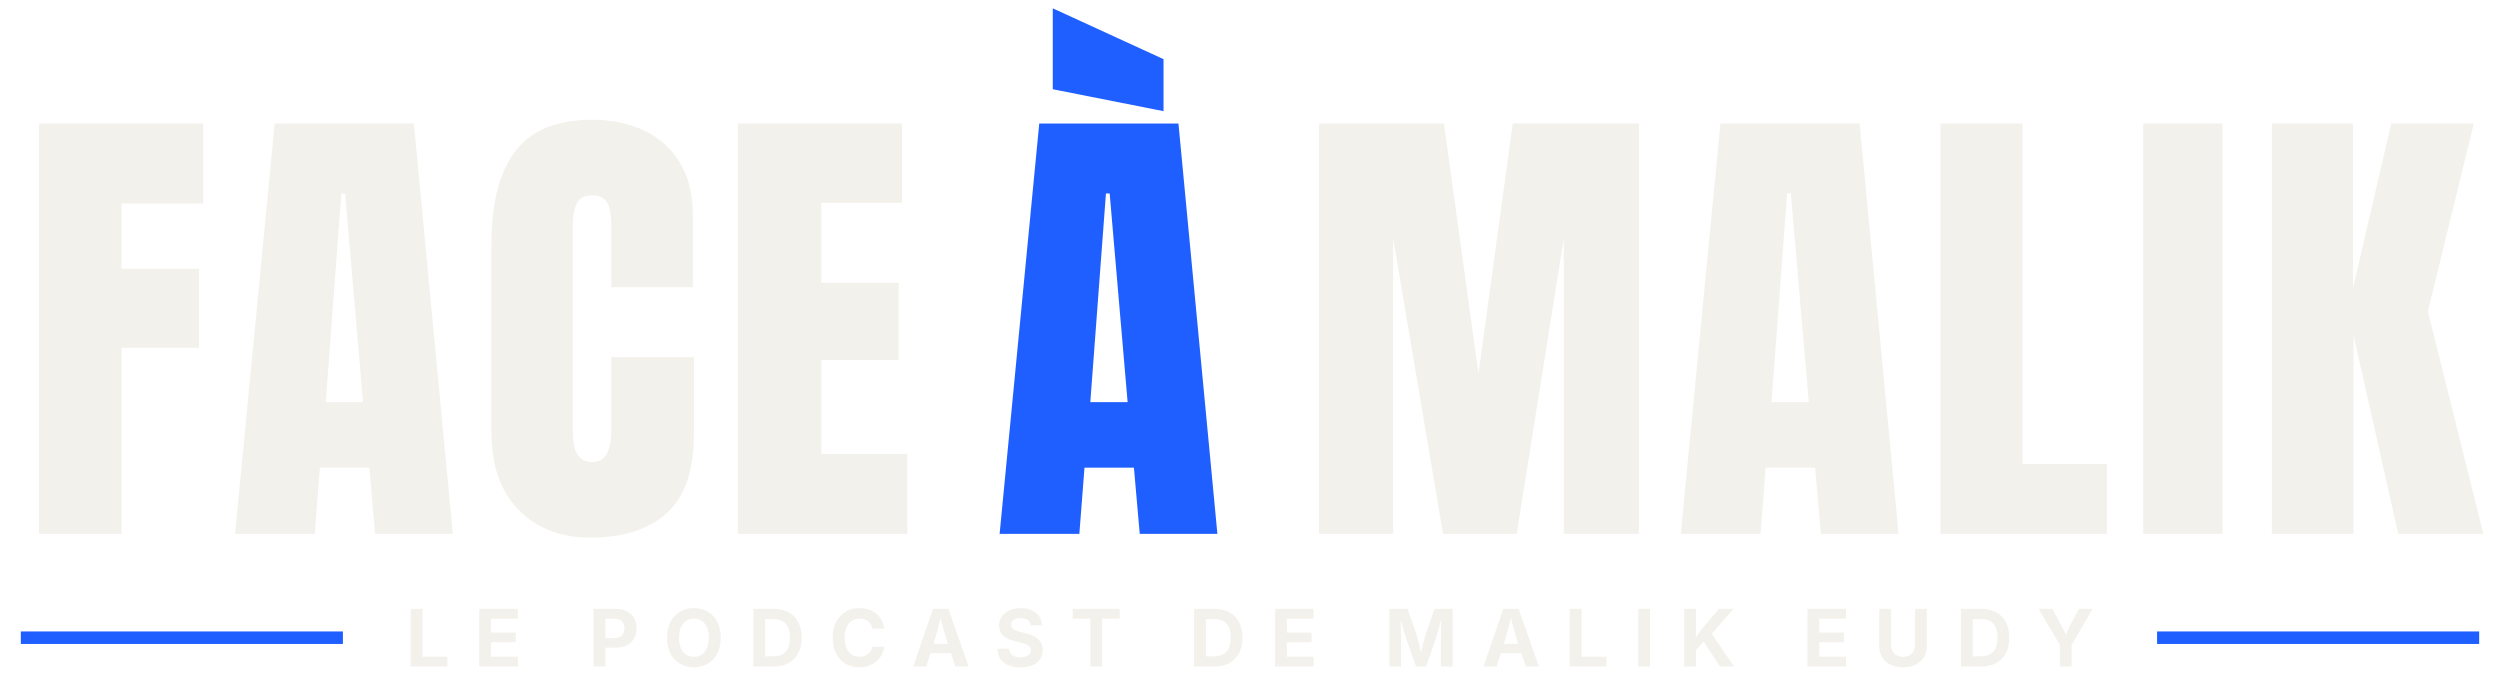
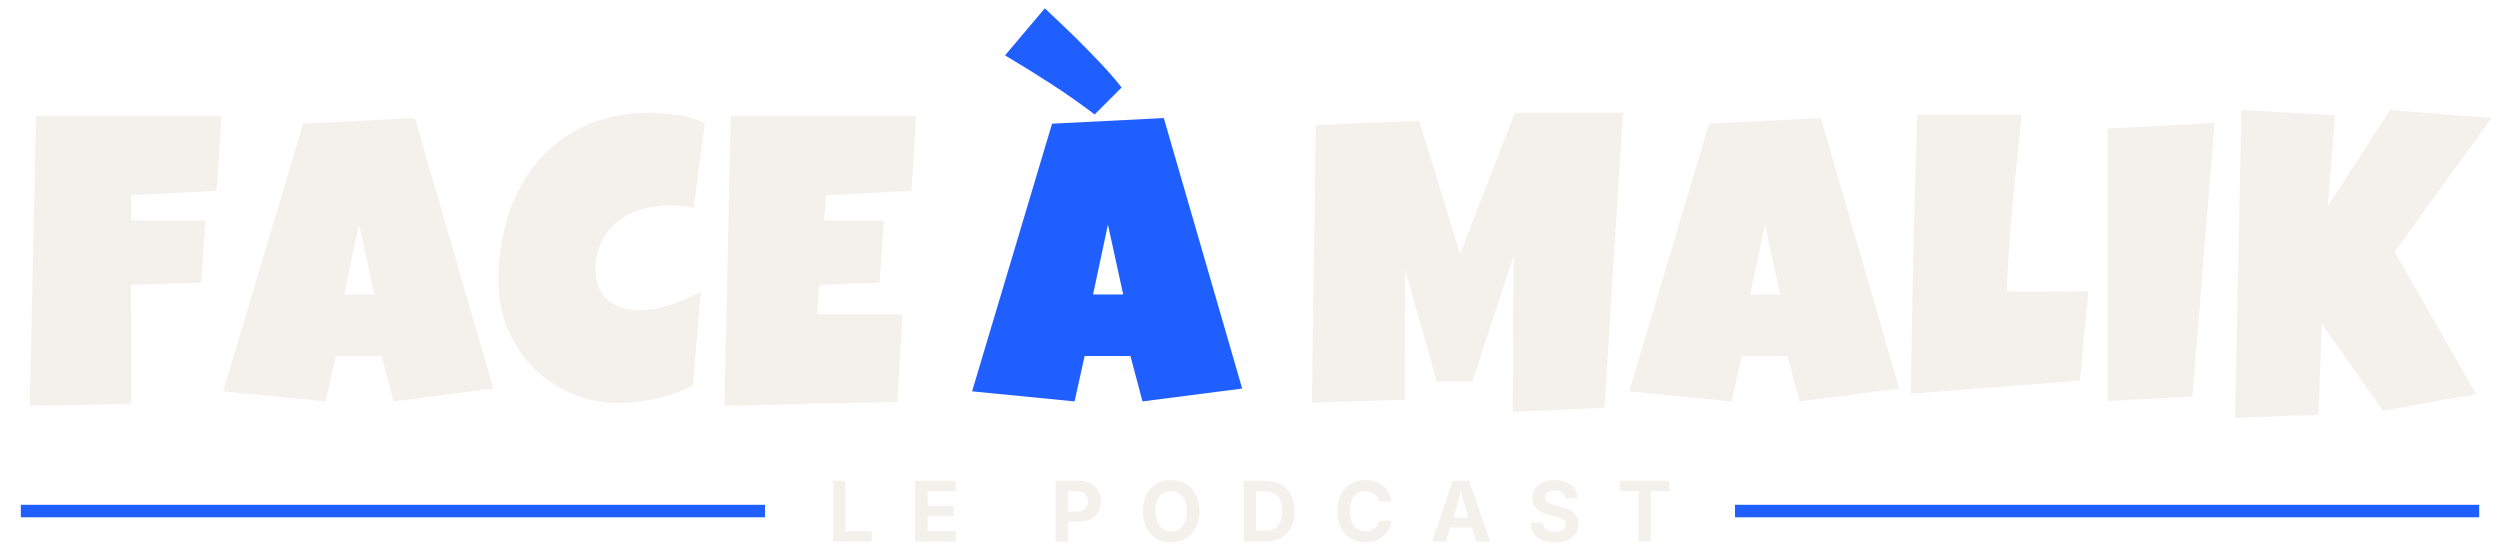
- <svg xmlns="http://www.w3.org/2000/svg" viewBox="0 0 1200 326" width="1200" height="326" role="img" aria-label="Face à Malik">
-   <path fill="#f3f1ec" d="M18.73 256.271V59.289H97.522V97.678H58.35V129.016H95.508V166.957H58.35V256.271ZM112.82 256.271 131.847 59.289H198.664L217.354 256.271H180.085L177.287 224.485H153.559L151.097 256.271ZM156.357 193.035H174.265L165.647 92.866H163.856ZM283.352 258.061Q261.975 258.061 248.936 244.743Q235.898 231.424 235.898 207.473V116.593Q235.898 87.941 247.258 72.72Q258.618 57.498 284.248 57.498Q298.238 57.498 309.15 62.647Q320.062 67.795 326.33 78.036Q332.598 88.277 332.598 103.834V137.858H293.425V108.758Q293.425 99.917 291.187 96.839Q288.948 93.761 284.248 93.761Q278.763 93.761 276.861 97.734Q274.958 101.707 274.958 108.311V206.913Q274.958 215.084 277.364 218.441Q279.771 221.799 284.248 221.799Q289.284 221.799 291.355 217.658Q293.425 213.517 293.425 206.913V171.434H333.045V208.704Q333.045 234.67 319.95 246.366Q306.856 258.061 283.352 258.061ZM354.163 256.271V59.289H432.955V97.342H394.23V135.731H431.388V172.777H394.23V217.882H435.529V256.271Z" />
-   <path fill="#1f5eff" d="M479.814 256.271 498.841 59.289H565.658L584.349 256.271H547.079L544.281 224.485H520.554L518.091 256.271ZM523.352 193.035H541.259L532.641 92.866H530.851ZM558.495 53.357 505.332 42.837V4.0L558.495 28.399Z" />
-   <path fill="#f3f1ec" d="M633.111 256.271V59.289H693.101L709.665 179.381L726.117 59.289H786.667V256.271H750.628V114.354L728.02 256.271H692.653L668.702 114.354V256.271ZM806.777 256.271 825.804 59.289H892.621L911.311 256.271H874.042L871.244 224.485H847.516L845.054 256.271ZM850.314 193.035H868.222L859.604 92.866H857.813ZM931.421 256.271V59.289H970.818V222.694H1011.333V256.271ZM1028.757 256.271V59.289H1066.81V256.271ZM1090.502 256.271V59.289H1129.451V138.194L1147.806 59.289H1187.426L1165.377 149.498L1192.015 256.271H1151.163L1129.674 160.914V256.271Z" />
-   <path fill="#f3f1ec" d="M197.139 319.917H214.729V315.223H202.798V292.271H197.139ZM230.025 319.917H248.561V315.223H235.684V308.265H247.559V303.645H235.684V296.965H248.524V292.271H230.025ZM284.906 319.917H290.565V310.881H295.557C301.921 310.881 305.576 307.077 305.576 301.604C305.576 296.167 301.976 292.271 295.686 292.271H284.906ZM290.565 306.317V296.946H294.629C298.099 296.946 299.731 298.82 299.731 301.604C299.731 304.387 298.099 306.317 294.647 306.317ZM333.063 320.288C340.392 320.288 345.958 315.111 345.958 306.112C345.958 297.076 340.392 291.9 333.063 291.9C325.734 291.9 320.167 297.076 320.167 306.112C320.167 315.093 325.734 320.288 333.063 320.288ZM333.063 315.26C328.777 315.26 325.919 312.031 325.919 306.112C325.919 300.175 328.777 296.928 333.063 296.928C337.349 296.928 340.207 300.156 340.207 306.112C340.207 312.031 337.349 315.26 333.063 315.26ZM371.33 319.917C379.735 319.917 384.801 314.722 384.801 306.075C384.801 297.466 379.735 292.271 371.423 292.271H361.608V319.917ZM367.267 315.037V297.151H371.089C376.377 297.151 379.16 299.897 379.16 306.075C379.16 312.291 376.377 315.037 371.052 315.037ZM412.529 320.288C419.506 320.288 423.81 315.594 424.441 310.454H418.708C418.151 313.46 415.776 315.26 412.622 315.26C408.354 315.26 405.441 312.106 405.441 306.112C405.441 300.249 408.317 296.928 412.64 296.928C415.795 296.928 418.17 298.709 418.689 301.715H424.423C423.606 295.499 418.819 291.9 412.529 291.9C405.237 291.9 399.689 297.076 399.689 306.112C399.689 315.093 405.163 320.288 412.529 320.288ZM438.365 319.917H444.617L446.677 313.497H456.492L458.626 319.917H464.916L455.231 292.271H447.809ZM448.087 309.063 448.885 306.576C449.72 303.793 450.536 300.509 451.464 296.705C452.429 300.472 453.301 303.737 454.192 306.576L455.027 309.063ZM489.861 320.325C496.578 320.325 500.53 317.078 500.53 312.05C500.53 307.411 496.931 305.036 492.273 303.96L489.768 303.348C487.431 302.791 485.352 301.919 485.352 299.86C485.352 298.004 486.985 296.668 489.88 296.668C492.719 296.668 494.481 297.948 494.685 300.156H500.159C500.066 295.295 496.058 291.9 489.935 291.9C483.924 291.9 479.545 295.239 479.545 300.231C479.545 304.257 482.347 306.613 487.022 307.745L490.065 308.506C493.071 309.248 494.834 310.12 494.834 312.013C494.834 314.11 492.83 315.538 489.806 315.538C486.744 315.538 484.499 314.147 484.313 311.345H478.803C478.97 317.227 483.219 320.325 489.861 320.325ZM514.899 296.965H523.36V319.917H529.038V296.965H537.48V292.271H514.899ZM582.898 319.917C591.303 319.917 596.369 314.722 596.369 306.075C596.369 297.466 591.303 292.271 582.991 292.271H573.175V319.917ZM578.835 315.037V297.151H582.657C587.945 297.151 590.728 299.897 590.728 306.075C590.728 312.291 587.945 315.037 582.62 315.037ZM612.018 319.917H630.554V315.223H617.677V308.265H629.552V303.645H617.677V296.965H630.517V292.271H612.018ZM666.899 319.917H672.521V306.873C672.521 304.795 672.373 300.732 672.317 297.373C673.3 301.084 674.414 304.962 675.063 306.873L679.72 319.917H684.489L689.072 306.873C689.721 304.906 690.89 300.88 691.818 297.151C691.762 300.639 691.614 304.795 691.614 306.873V319.917H697.31V292.271H688.589L684.173 304.962C683.617 306.725 682.763 310.417 682.132 313.404C681.483 310.399 680.629 306.706 680.073 304.962L675.583 292.271H666.899ZM712.106 319.917H718.358L720.418 313.497H730.233L732.367 319.917H738.657L728.972 292.271H721.55ZM721.828 309.063 722.626 306.576C723.461 303.793 724.277 300.509 725.205 296.705C726.17 300.472 727.042 303.737 727.933 306.576L728.768 309.063ZM753.471 319.917H771.061V315.223H759.131V292.271H753.471ZM792.017 292.271H786.358V319.917H792.017ZM808.427 319.917H814.086V312.013L817.76 307.968L825.608 319.917H832.307L821.675 304.238L832.01 292.271H825.089L818.316 300.212C816.479 302.439 815.199 304.183 813.993 306.112L814.086 299.822V292.271H808.427ZM867.557 319.917H886.093V315.223H873.216V308.265H885.091V303.645H873.216V296.965H886.056V292.271H867.557ZM913.45 320.307C920.278 320.307 924.861 316.262 924.861 310.213V292.271H919.183V309.749C919.183 312.978 916.92 315.297 913.45 315.297C909.98 315.297 907.698 312.978 907.698 309.749V292.271H902.039V310.213C902.039 316.262 906.566 320.307 913.45 320.307ZM950.975 319.917C959.38 319.917 964.446 314.722 964.446 306.075C964.446 297.466 959.38 292.271 951.068 292.271H941.252V319.917ZM946.911 315.037V297.151H950.734C956.022 297.151 958.805 299.897 958.805 306.075C958.805 312.291 956.022 315.037 950.697 315.037ZM988.741 319.917H994.382V309.527L1004.457 292.271H997.851L993.324 300.88C992.675 302.123 992.137 303.274 991.599 304.739C991.042 303.292 990.504 302.142 989.799 300.88L985.123 292.271H978.499L988.741 309.527Z" />
-   <rect x="10" y="303.1" width="154.6" height="6" fill="#1f5eff" />
-   <rect x="1035.4" y="303.1" width="154.6" height="6" fill="#1f5eff" />
+ <svg xmlns="http://www.w3.org/2000/svg" viewBox="0 0 1200 266" width="1200" height="266" role="img" aria-label="Face à Malik">
+   <path fill="#f3f1ec" d="M106.267 55.702Q105.688 64.77 105.206 73.644Q104.723 82.518 103.952 91.585L63.053 93.708V105.862H98.55L96.621 135.764L62.86 136.729L63.053 193.833L14.244 194.797L17.331 55.702ZM236.773 186.502 188.929 192.675 183.141 170.875H161.149L156.326 192.675L107.131 187.852L145.522 59.368L199.154 56.667ZM179.669 141.359 172.338 107.791 165.2 141.359ZM338.341 59.175 332.94 99.881Q330.142 99.109 327.345 98.82Q324.548 98.531 321.75 98.531Q314.612 98.531 308.149 100.412Q301.687 102.292 296.719 106.151Q291.751 110.009 288.809 115.797Q285.867 121.584 285.867 129.398Q285.867 134.414 287.459 138.079Q289.05 141.745 291.944 144.156Q294.838 146.568 298.793 147.725Q302.748 148.883 307.474 148.883Q311.043 148.883 314.902 148.111Q318.76 147.339 322.522 146.085Q326.284 144.831 329.853 143.191Q333.422 141.552 336.412 139.815L332.554 185.151Q328.792 187.081 324.403 188.576Q320.014 190.071 315.384 191.18Q310.754 192.289 306.124 192.868Q301.494 193.447 297.249 193.447Q284.999 193.447 274.388 188.913Q263.778 184.38 255.965 176.47Q248.151 168.56 243.666 157.805Q239.181 147.05 239.181 134.607Q239.181 118.112 243.907 103.498Q248.634 88.885 257.797 77.888Q266.961 66.892 280.514 60.525Q294.066 54.159 311.718 54.159Q318.374 54.159 325.367 55.22Q332.361 56.281 338.341 59.175ZM439.717 55.702Q439.138 64.77 438.656 73.644Q438.173 82.518 437.402 91.585L396.503 93.708L395.538 105.862H424.283L422.161 135.764L393.223 136.729L392.258 150.812H416.18H433.157Q432.579 161.422 431.952 171.888Q431.325 182.354 430.842 192.868L347.694 194.797L350.781 55.702Z" />
+   <path fill="#1f5eff" d="M596.24 186.502 548.396 192.675 542.608 170.875H520.616L515.793 192.675L466.598 187.852L504.989 59.368L558.621 56.667ZM539.136 141.359 531.805 107.791 524.667 141.359ZM525.439 54.931Q514.828 46.925 504.217 40.076Q493.607 33.227 482.417 26.572L501.517 4Q509.233 11.234 516.275 18.083Q519.265 21.073 522.4 24.257Q525.535 27.44 528.477 30.575Q531.419 33.71 533.975 36.652Q536.531 39.594 538.364 42.005Z" />
+   <path fill="#f3f1ec" d="M779 54.159 770.126 195.762 726.14 197.691 726.526 123.031 706.656 183.222H689.679L674.438 129.398L674.245 191.904L629.681 193.254L631.61 59.947L681.19 58.017L700.868 121.874L727.105 54.159ZM911.629 186.502 863.785 192.675 857.997 170.875H836.004L831.181 192.675L781.987 187.852L820.378 59.368L874.009 56.667ZM854.525 141.359 847.194 107.791 840.056 141.359ZM1002.393 139.815 998.342 182.643 917.123 189.01Q917.702 155.345 918.425 122.067Q919.149 88.788 920.21 55.124H970.369Q968.15 76.248 966.125 97.325Q964.099 118.401 963.231 139.815Q967.764 140.008 972.202 140.008Q976.639 140.008 981.172 140.008Q986.574 140.008 991.783 139.912Q996.992 139.815 1002.393 139.815ZM1062.966 58.982 1052.356 190.36 1011.65 192.482V61.683ZM1195.884 56.667 1149.39 120.909 1188.553 189.203 1143.796 197.112 1114.472 155.442 1112.929 199.042 1072.801 200.585 1075.888 52.809 1120.838 55.317 1117.366 98.916 1147.268 52.809Z" />
+   <path fill="#f3f1ec" d="M399.859 259.899H418.375V254.958H405.816V230.797H399.859ZM439.276 259.899H458.788V254.958H445.233V247.633H457.733V242.77H445.233V235.739H458.749V230.797H439.276ZM506.646 259.899H512.603V250.387H517.857C524.556 250.387 528.404 246.383 528.404 240.622C528.404 234.899 524.614 230.797 517.993 230.797H506.646ZM512.603 245.583V235.719H516.88C520.532 235.719 522.251 237.692 522.251 240.622C522.251 243.551 520.532 245.583 516.9 245.583ZM562.137 260.29C569.852 260.29 575.711 254.84 575.711 245.368C575.711 235.856 569.852 230.407 562.137 230.407C554.422 230.407 548.563 235.856 548.563 245.368C548.563 254.821 554.422 260.29 562.137 260.29ZM562.137 254.997C557.625 254.997 554.618 251.598 554.618 245.368C554.618 239.118 557.625 235.7 562.137 235.7C566.649 235.7 569.657 239.098 569.657 245.368C569.657 251.598 566.649 254.997 562.137 254.997ZM607.218 259.899C616.066 259.899 621.398 254.43 621.398 245.329C621.398 236.266 616.066 230.797 607.316 230.797H596.984V259.899ZM602.941 254.762V235.934H606.964C612.531 235.934 615.461 238.825 615.461 245.329C615.461 251.872 612.531 254.762 606.925 254.762ZM655.386 260.29C662.729 260.29 667.261 255.348 667.925 249.938H661.889C661.304 253.102 658.804 254.997 655.483 254.997C650.991 254.997 647.925 251.676 647.925 245.368C647.925 239.196 650.952 235.7 655.503 235.7C658.823 235.7 661.323 237.575 661.87 240.739H667.905C667.046 234.196 662.007 230.407 655.386 230.407C647.71 230.407 641.87 235.856 641.87 245.368C641.87 254.821 647.632 260.29 655.386 260.29ZM687.381 259.899H693.963L696.131 253.141H706.463L708.709 259.899H715.33L705.135 230.797H697.322ZM697.615 248.473 698.455 245.856C699.334 242.926 700.193 239.469 701.17 235.465C702.186 239.43 703.104 242.868 704.041 245.856L704.92 248.473ZM746.388 260.329C753.458 260.329 757.618 256.911 757.618 251.618C757.618 246.735 753.829 244.235 748.927 243.102L746.29 242.458C743.829 241.872 741.642 240.954 741.642 238.786C741.642 236.833 743.361 235.426 746.407 235.426C749.396 235.426 751.251 236.774 751.466 239.098H757.228C757.13 233.981 752.911 230.407 746.466 230.407C740.138 230.407 735.529 233.922 735.529 239.176C735.529 243.415 738.478 245.895 743.4 247.086L746.603 247.887C749.767 248.669 751.622 249.586 751.622 251.579C751.622 253.786 749.513 255.29 746.329 255.29C743.107 255.29 740.743 253.825 740.548 250.876H734.747C734.923 257.067 739.396 260.329 746.388 260.329ZM777.543 235.739H786.45V259.899H792.426V235.739H801.313V230.797H777.543Z" />
+   <rect x="10" y="242.3" width="357.2" height="6" fill="#1f5eff" />
+   <rect x="832.8" y="242.3" width="357.2" height="6" fill="#1f5eff" />
</svg>
